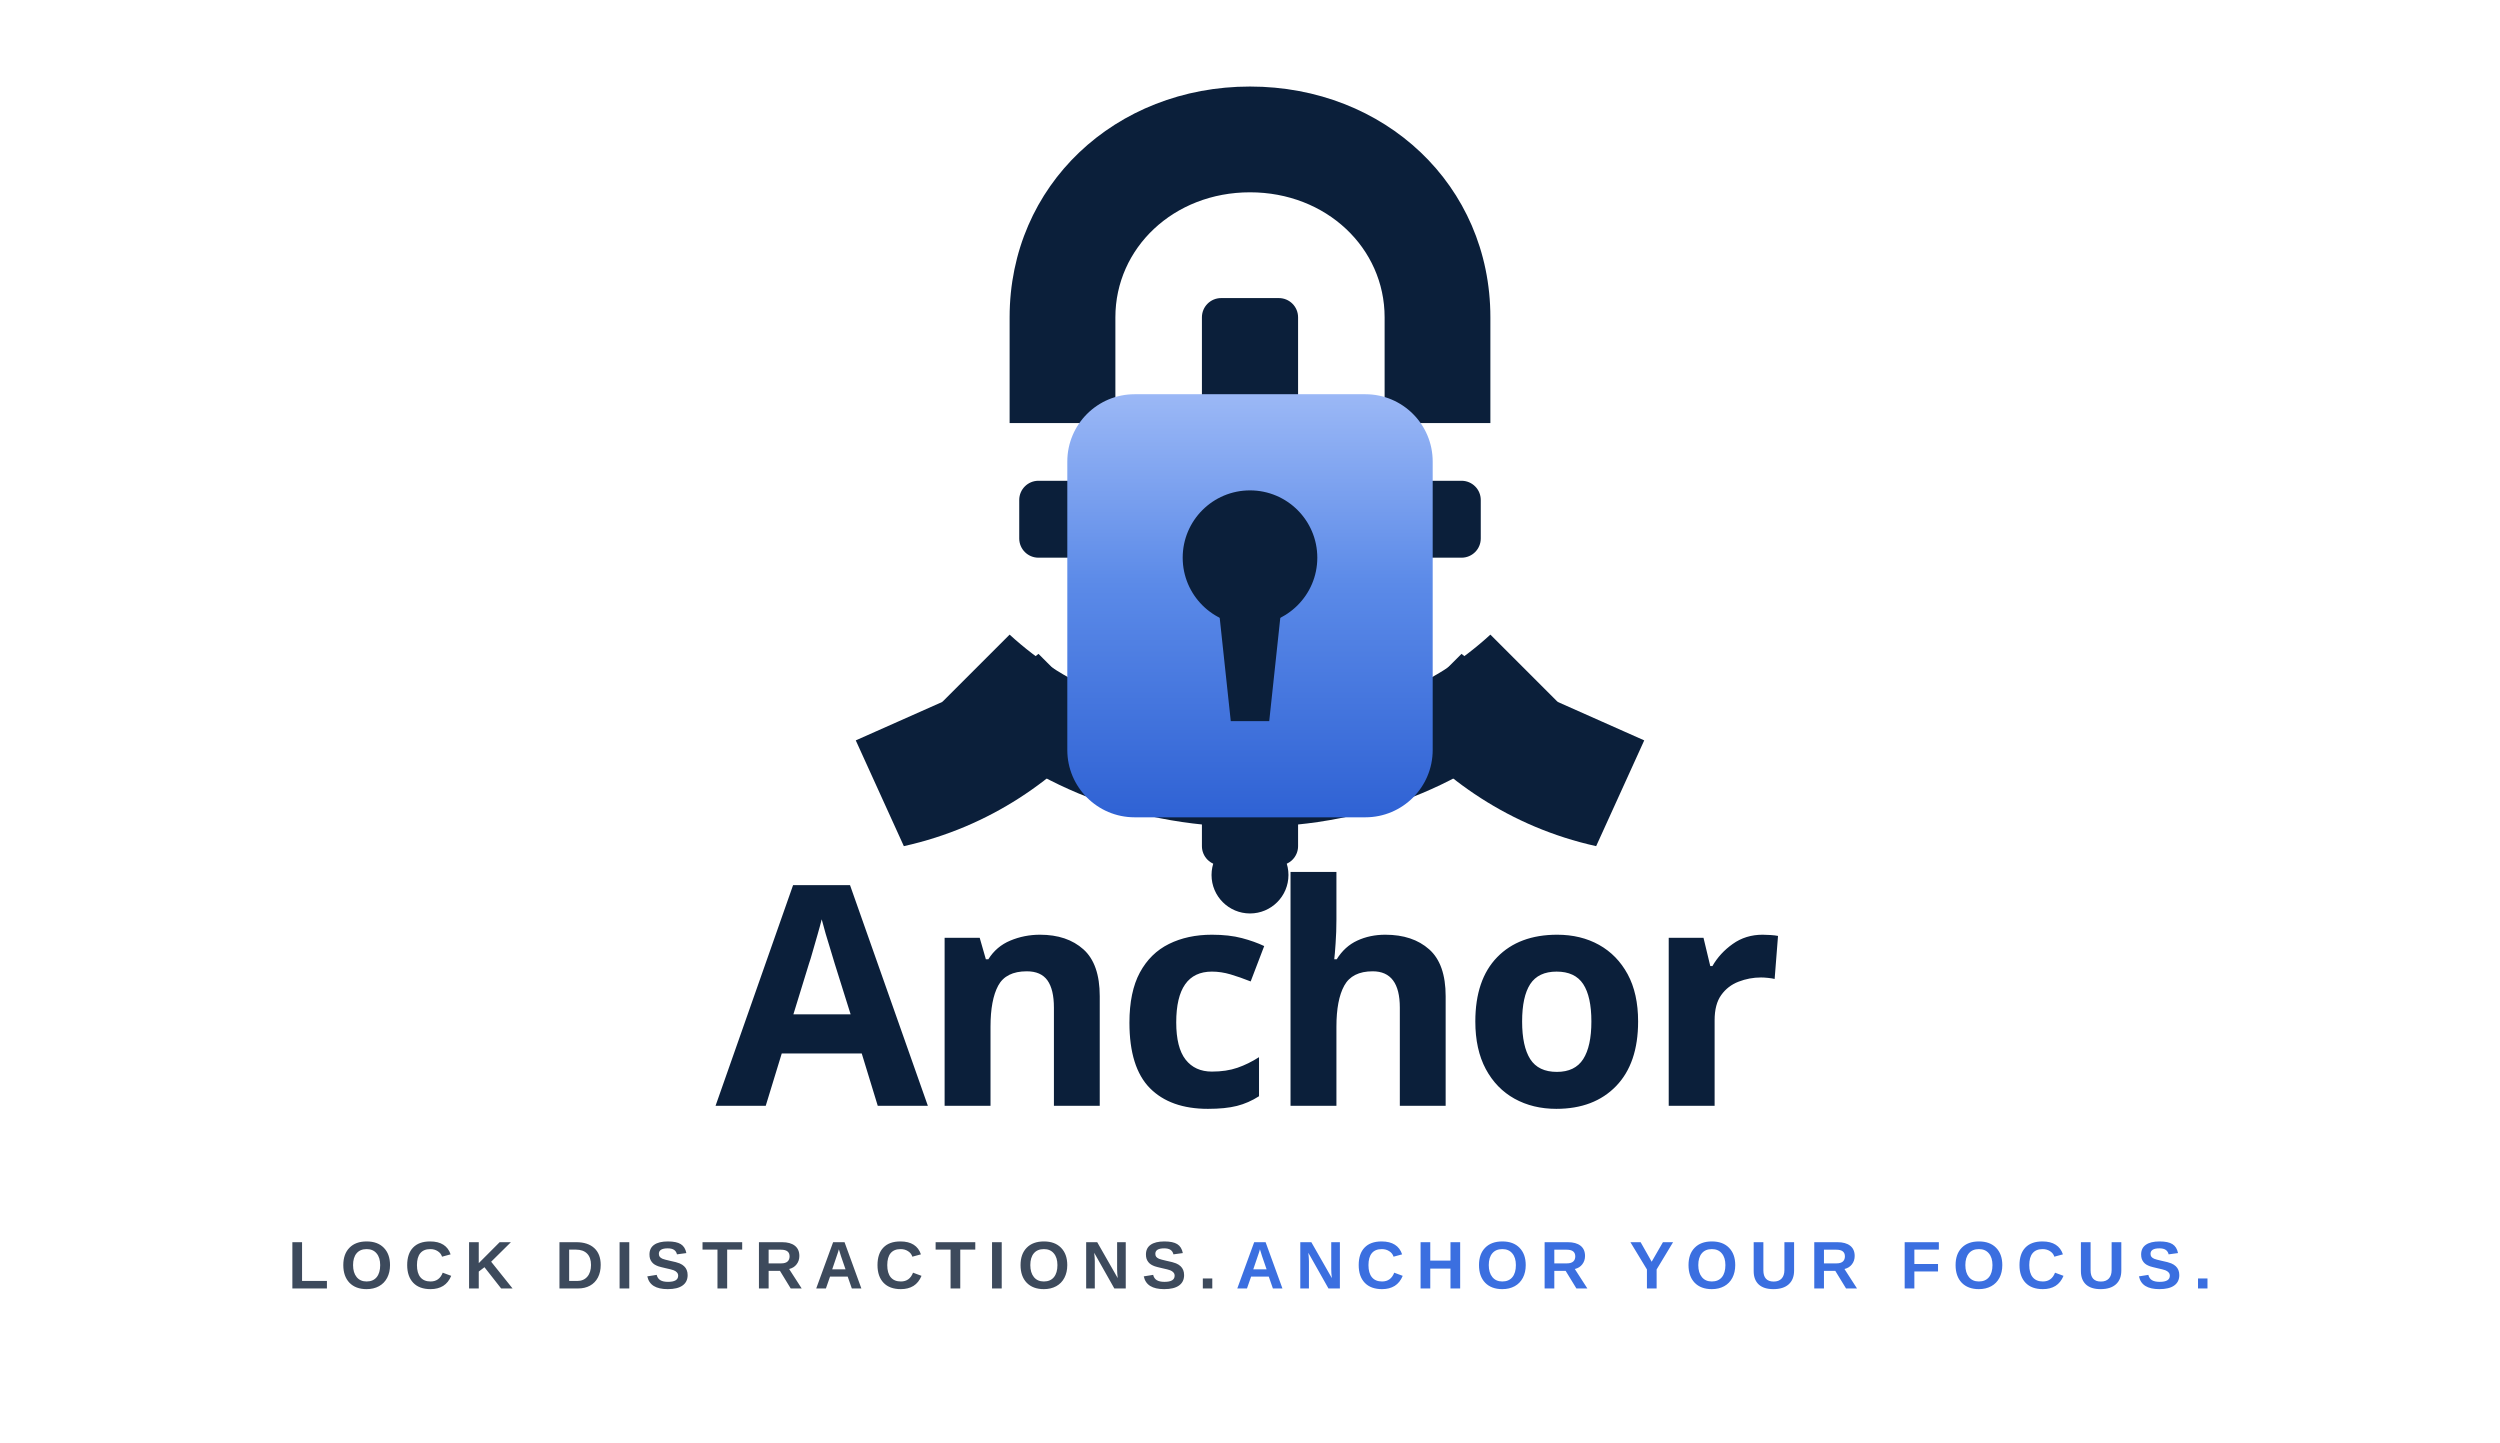
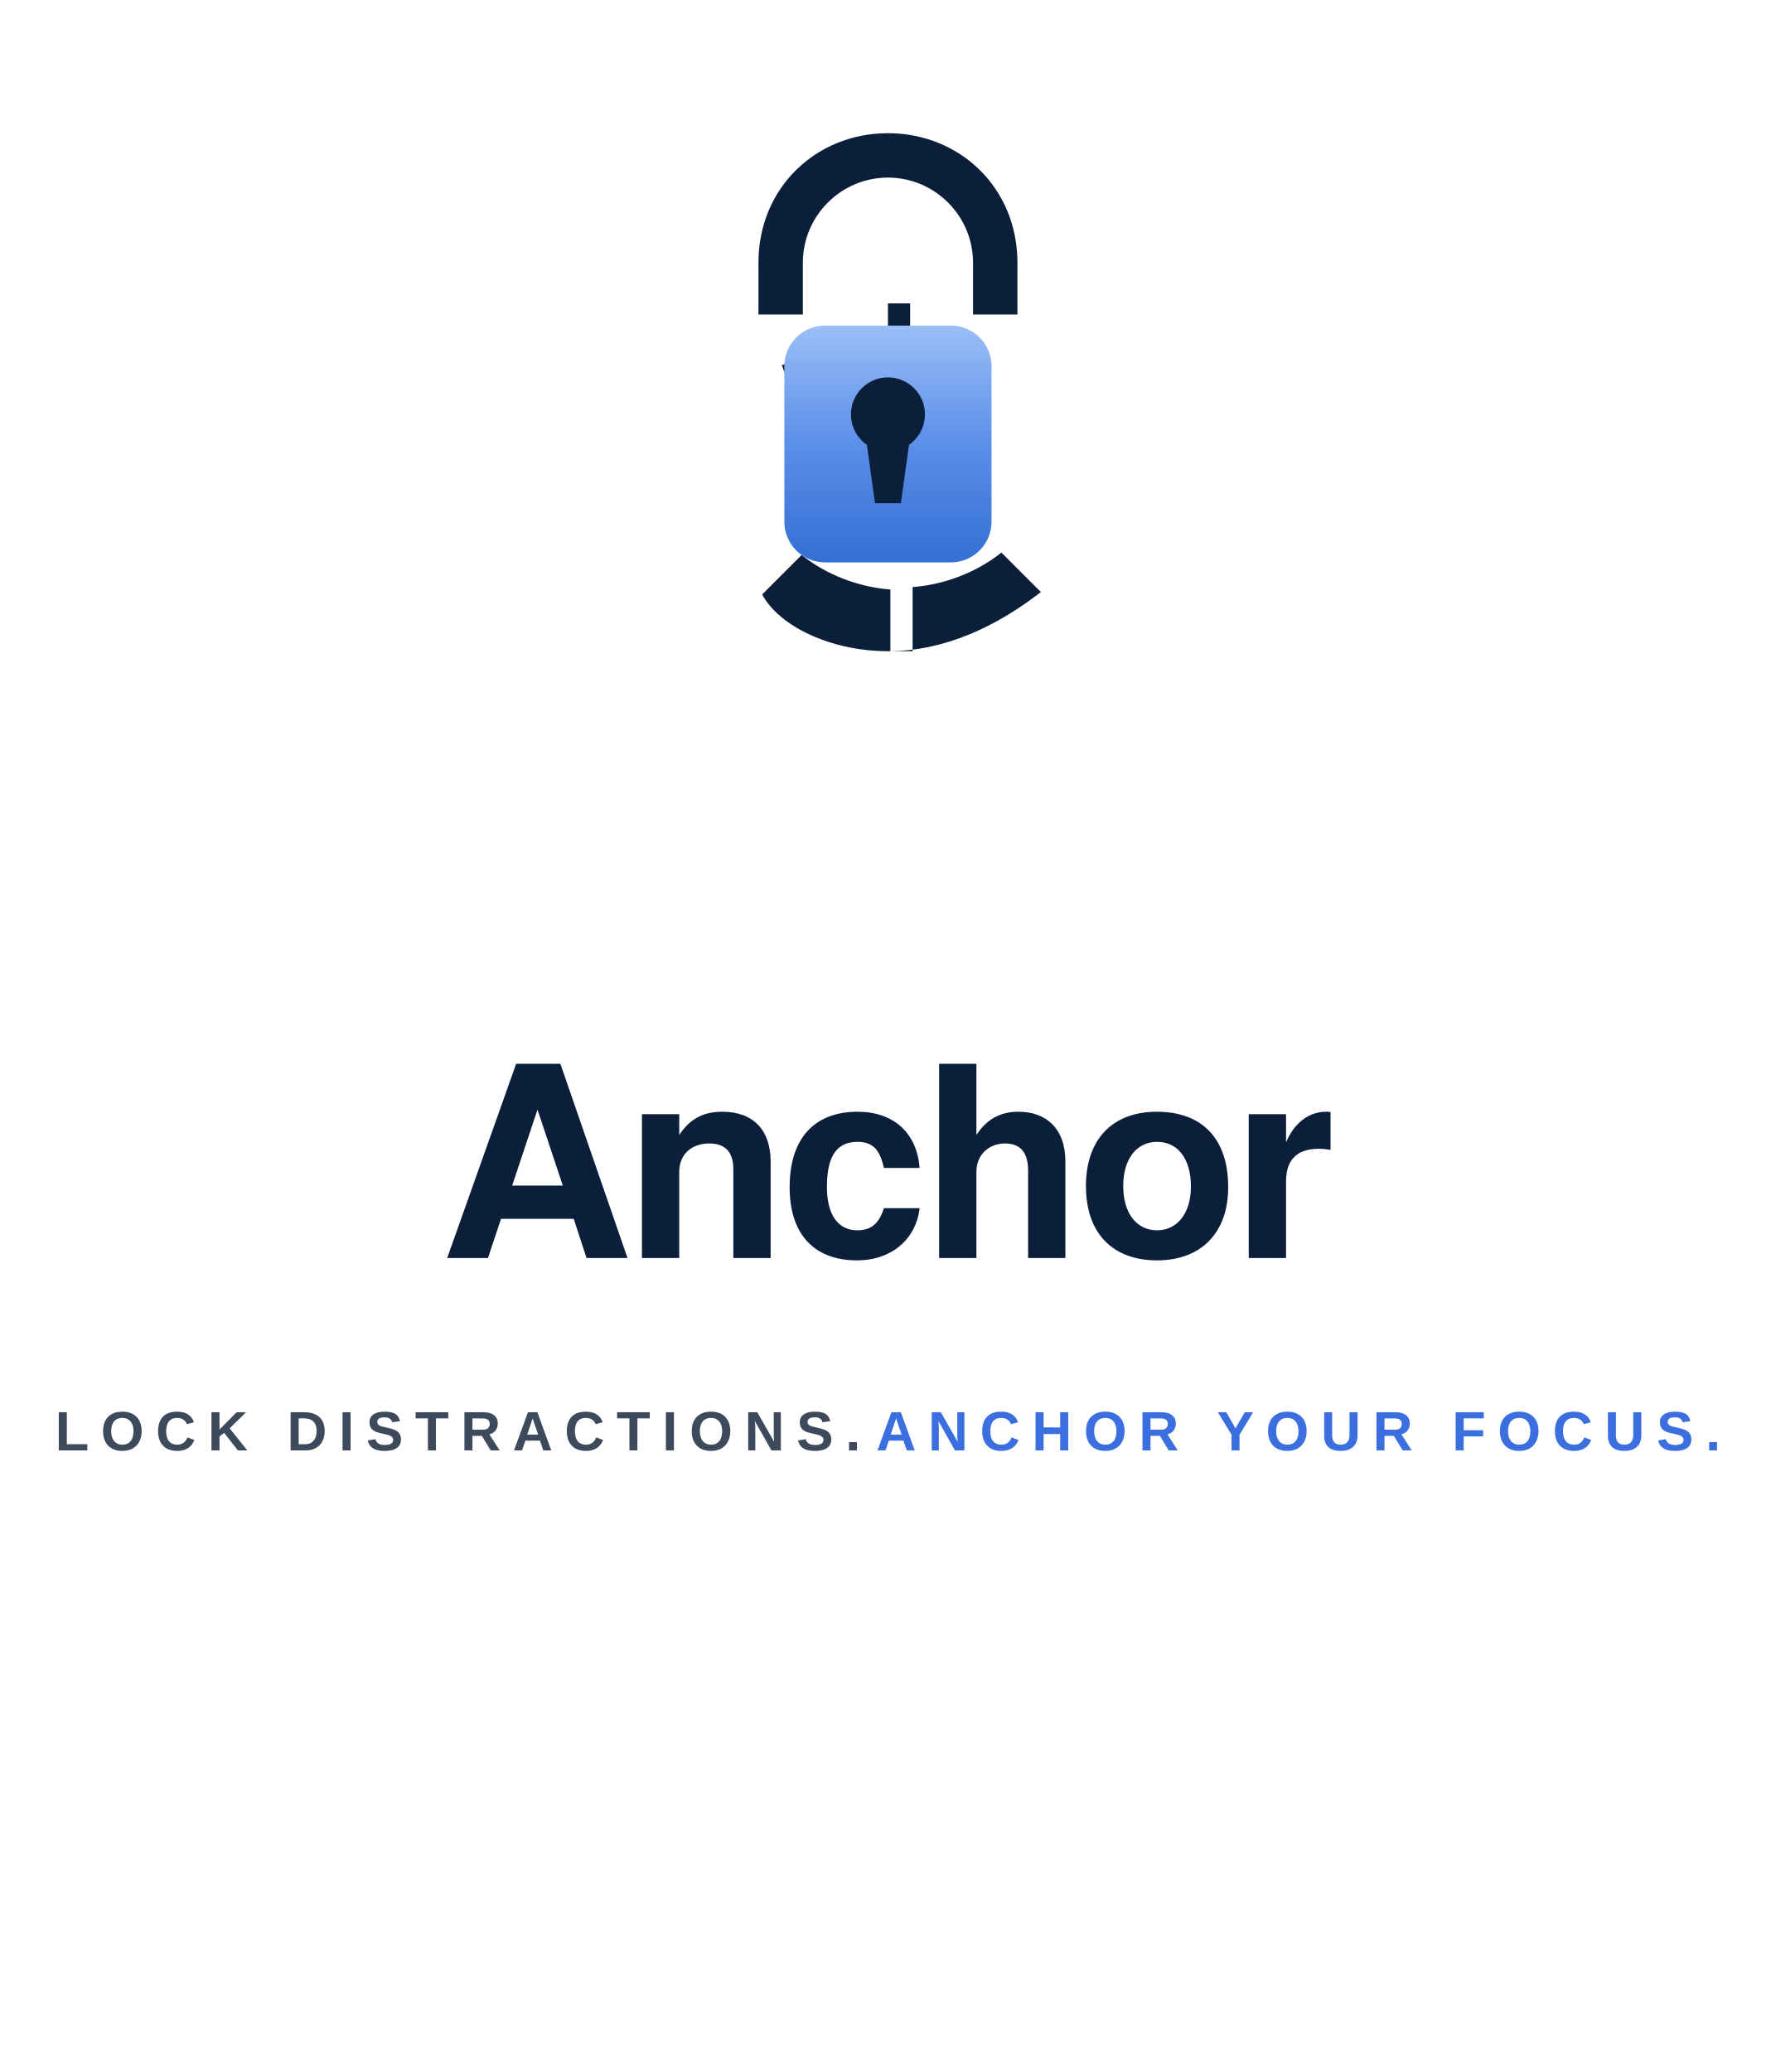
- <svg xmlns="http://www.w3.org/2000/svg" viewBox="0 0 520 300" fill="none" role="img" aria-labelledby="title desc">
-   <g transform="translate(160 4) scale(1)">
-     <g fill="#0B1F3A">
-       <path d="M100 14c-28 0-50 20.5-50 48v22h22V62c0-14.4 12.1-26 28-26s28 11.6 28 26v22h22V62c0-27.5-22-48-50-48z" />
-       <rect x="90" y="58" width="20" height="118" rx="4" />
-       <rect x="52" y="96" width="96" height="16" rx="4" />
-       <path d="M100 168c-26 0-48-10-64-26l14-14c12 11 28 18 50 18s38-7 50-18l14 14c-16 16-38 26-64 26z" />
-       <path d="M36 142l-18 8 10 22c18-4 32-14 42-26l-14-14c-6 5-13 9-20 10z" />
-       <path d="M164 142l18 8-10 22c-18-4-32-14-42-26l14-14c6 5 13 9 20 10z" />
-       <circle cx="100" cy="178" r="8" />
-     </g>
-     <rect x="62" y="78" width="76" height="88" rx="14" fill="url(#lockGrad)" />
-     <circle cx="100" cy="112" r="14" fill="#0B1F3A" />
-     <path fill="#0B1F3A" d="M93 118h14l-3 28h-8l-3-28z" />
+ <svg xmlns="http://www.w3.org/2000/svg" viewBox="0 0 480 560" fill="none" role="img" aria-labelledby="title desc">
+   <g transform="translate(160 24)">
+     <path fill="#0B1F3A" d="M80 12c-19.33 0-35 14.67-35 35v14h12V47c0-12.67 10.33-23 23-23s23 10.33 23 23v14h12V47c0-20.33-15.67-35-35-35zm-6 46h12v38c10.67-3.33 18.67-11 22-21.33l-10.67-3.33C94.67 78.67 88.67 84 80 86.67V58zm0 0V86.67C71.33 84 65.33 78.67 62 71.33L51.33 74.67C54.67 85 62.67 92.67 74 96V58h6zm-28 78.67 10.67-10.67c6.67 5.33 15.33 8.67 24 9.33V152h6v-17.33c8.67-.67 17.33-4 24-9.33l10.67 10.67C109.33 145.33 95.33 152 80 152c-15.33 0-29.33-6.67-34-15.33z" />
+     <rect x="52" y="64" width="56" height="64" rx="11" fill="url(#lockBodyFull)" />
+     <circle cx="80" cy="88" r="10" fill="#0B1F3A" />
+     <path fill="#0B1F3A" d="M74 94h12l-2.5 18h-7L74 94z" />
  </g>
-   <text x="260" y="230" text-anchor="middle" fill="#0B1F3A" font-family="Bricolage Grotesque, Public Sans, Arial Black, sans-serif" font-size="64" font-weight="800" letter-spacing="-1.5">Anchor</text>
-   <text x="260" y="268" text-anchor="middle" font-family="Public Sans, Arial, sans-serif" font-size="14" font-weight="700" letter-spacing="2.4">
+   <text x="240" y="340" text-anchor="middle" fill="#0B1F3A" font-family="'Bricolage Grotesque', 'Arial Black', 'Helvetica Neue', sans-serif" font-size="72" font-weight="800" letter-spacing="-2">Anchor</text>
+   <text x="240" y="392" text-anchor="middle" font-family="'Public Sans', 'Helvetica Neue', Arial, sans-serif" font-size="15" font-weight="700" letter-spacing="3.2">
    <tspan fill="#3D4A5C">LOCK DISTRACTIONS. </tspan>
    <tspan fill="#3B6FE0">ANCHOR YOUR FOCUS.</tspan>
  </text>
  <defs>
-     <linearGradient id="lockGrad" x1="100" y1="78" x2="100" y2="166" gradientUnits="userSpaceOnUse">
-       <stop stop-color="#9BB8F6" />
-       <stop offset="0.45" stop-color="#5B8AE8" />
-       <stop offset="1" stop-color="#2F62D4" />
+     <linearGradient id="lockBodyFull" x1="80" y1="64" x2="80" y2="128" gradientUnits="userSpaceOnUse">
+       <stop stop-color="#9BBEF7" />
+       <stop offset="0.5" stop-color="#5B8FE8" />
+       <stop offset="1" stop-color="#356FD4" />
    </linearGradient>
  </defs>
</svg>
